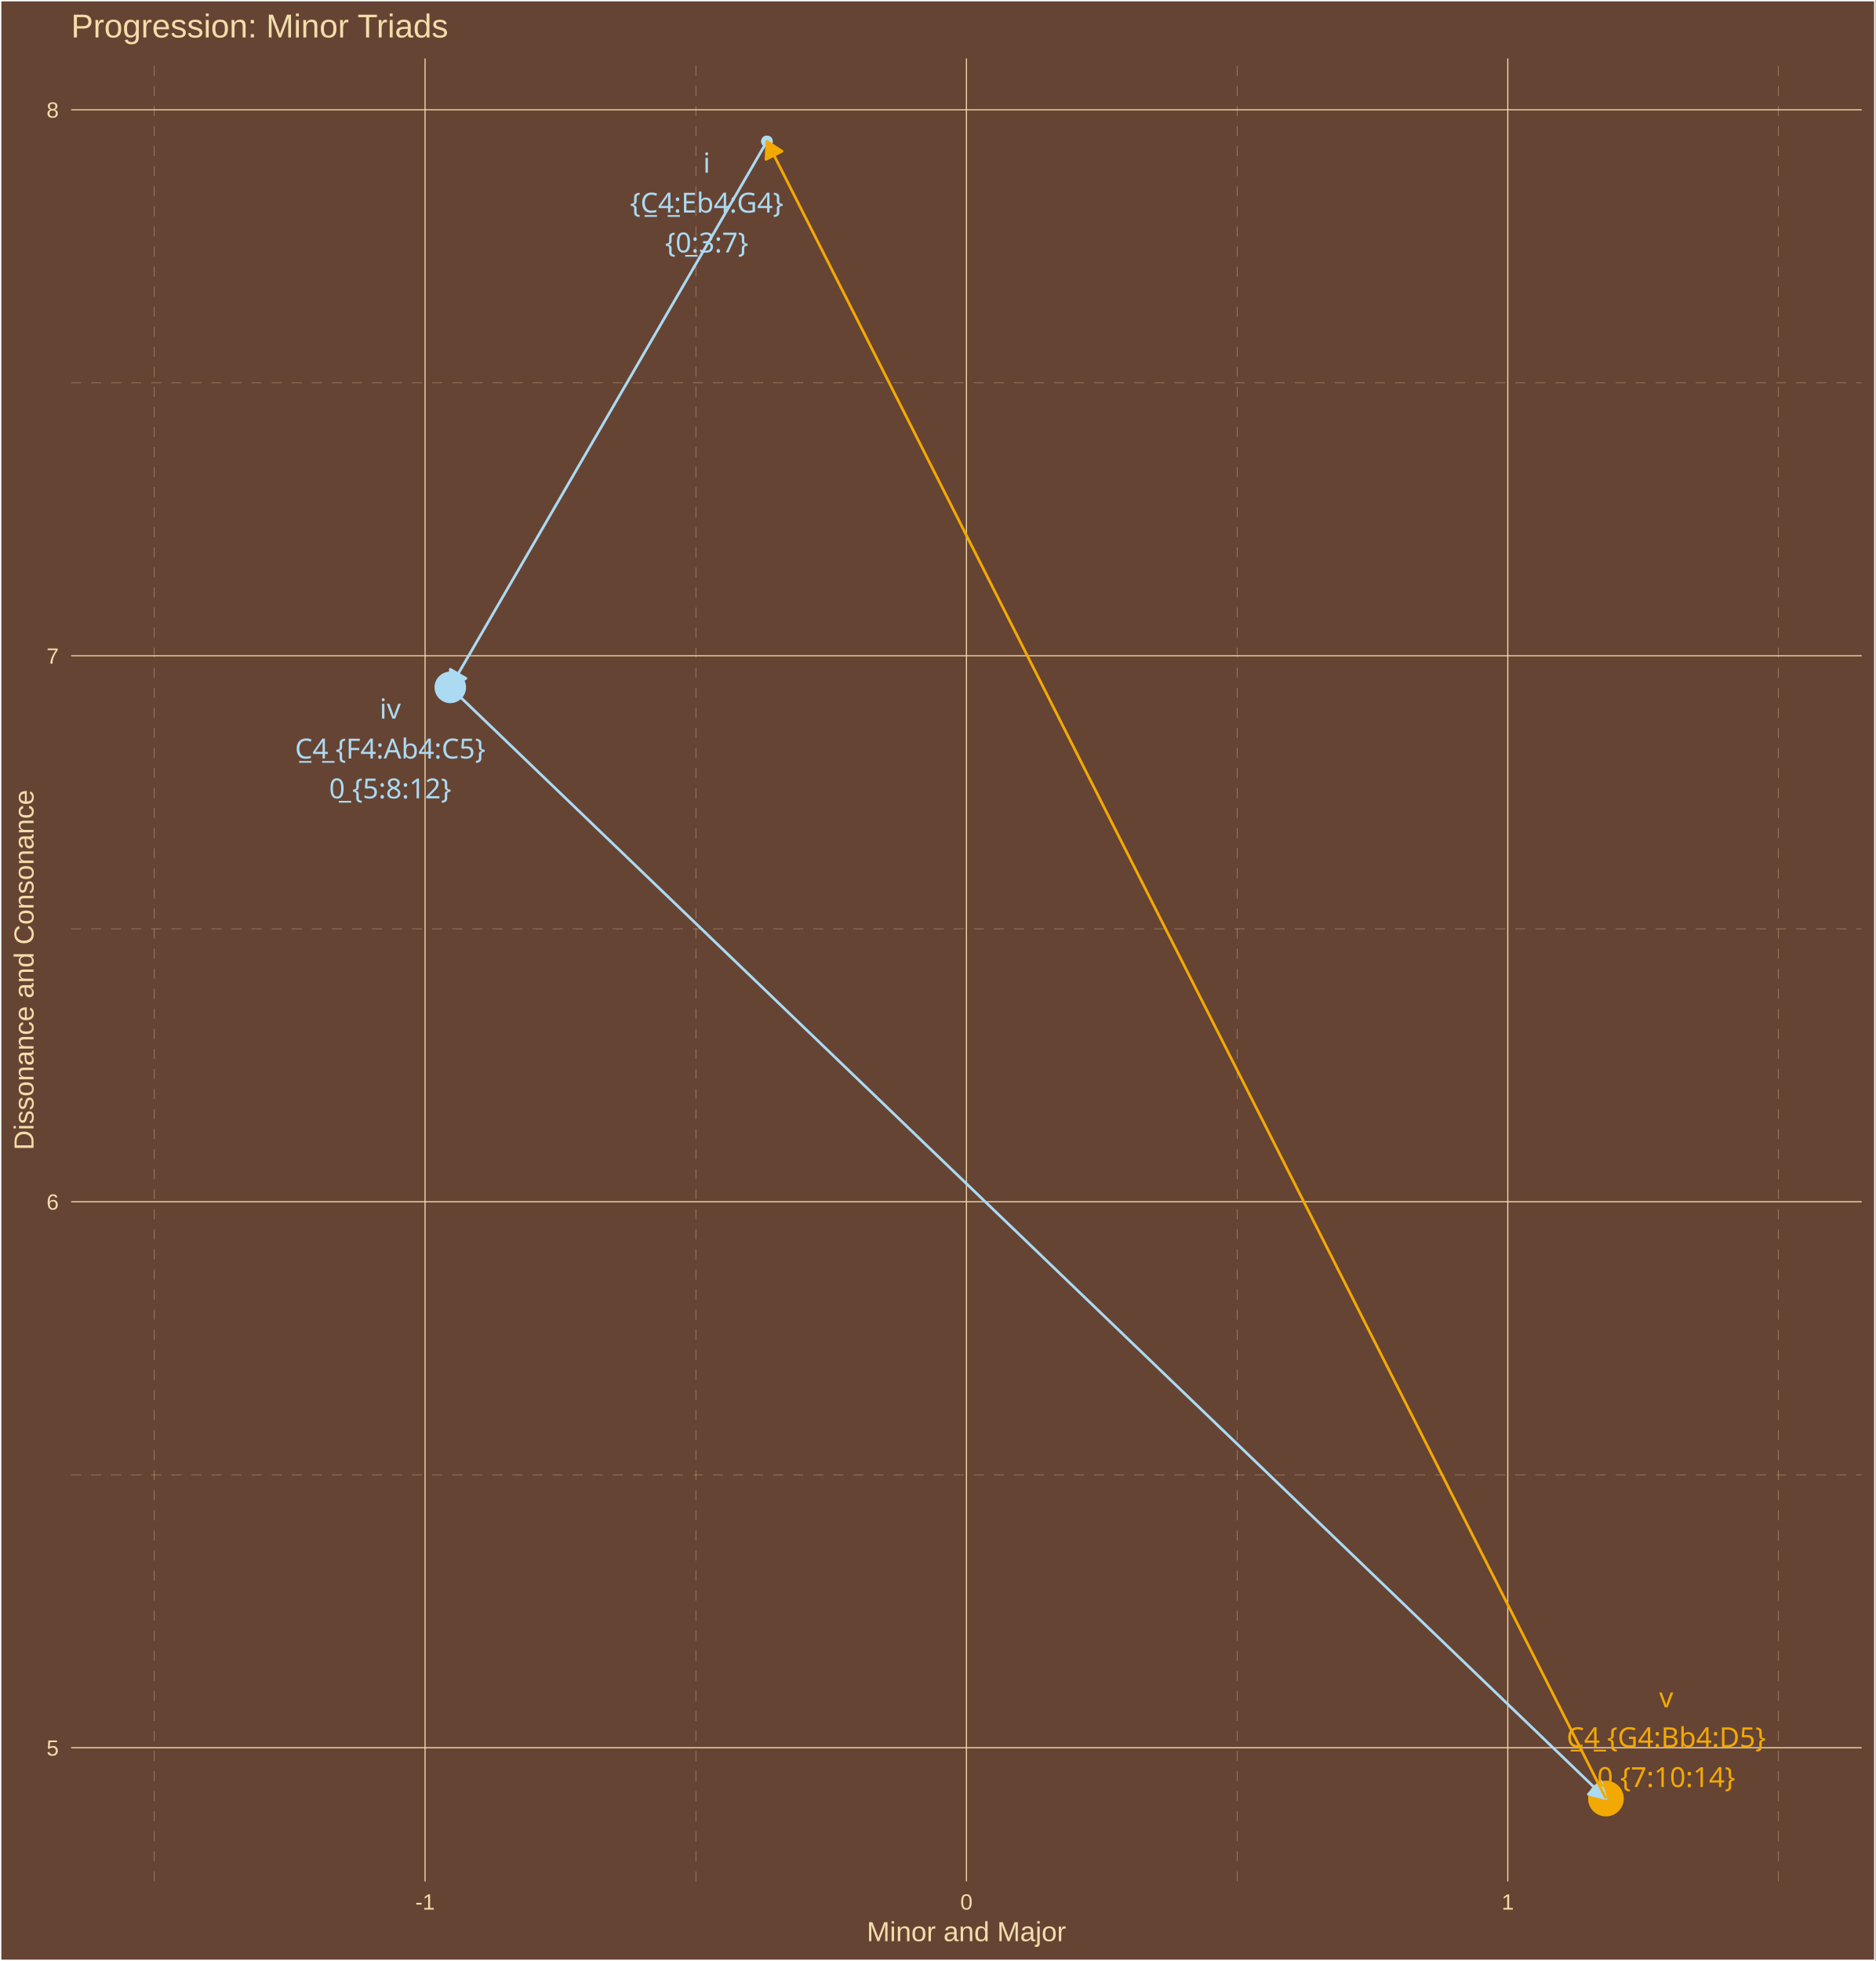
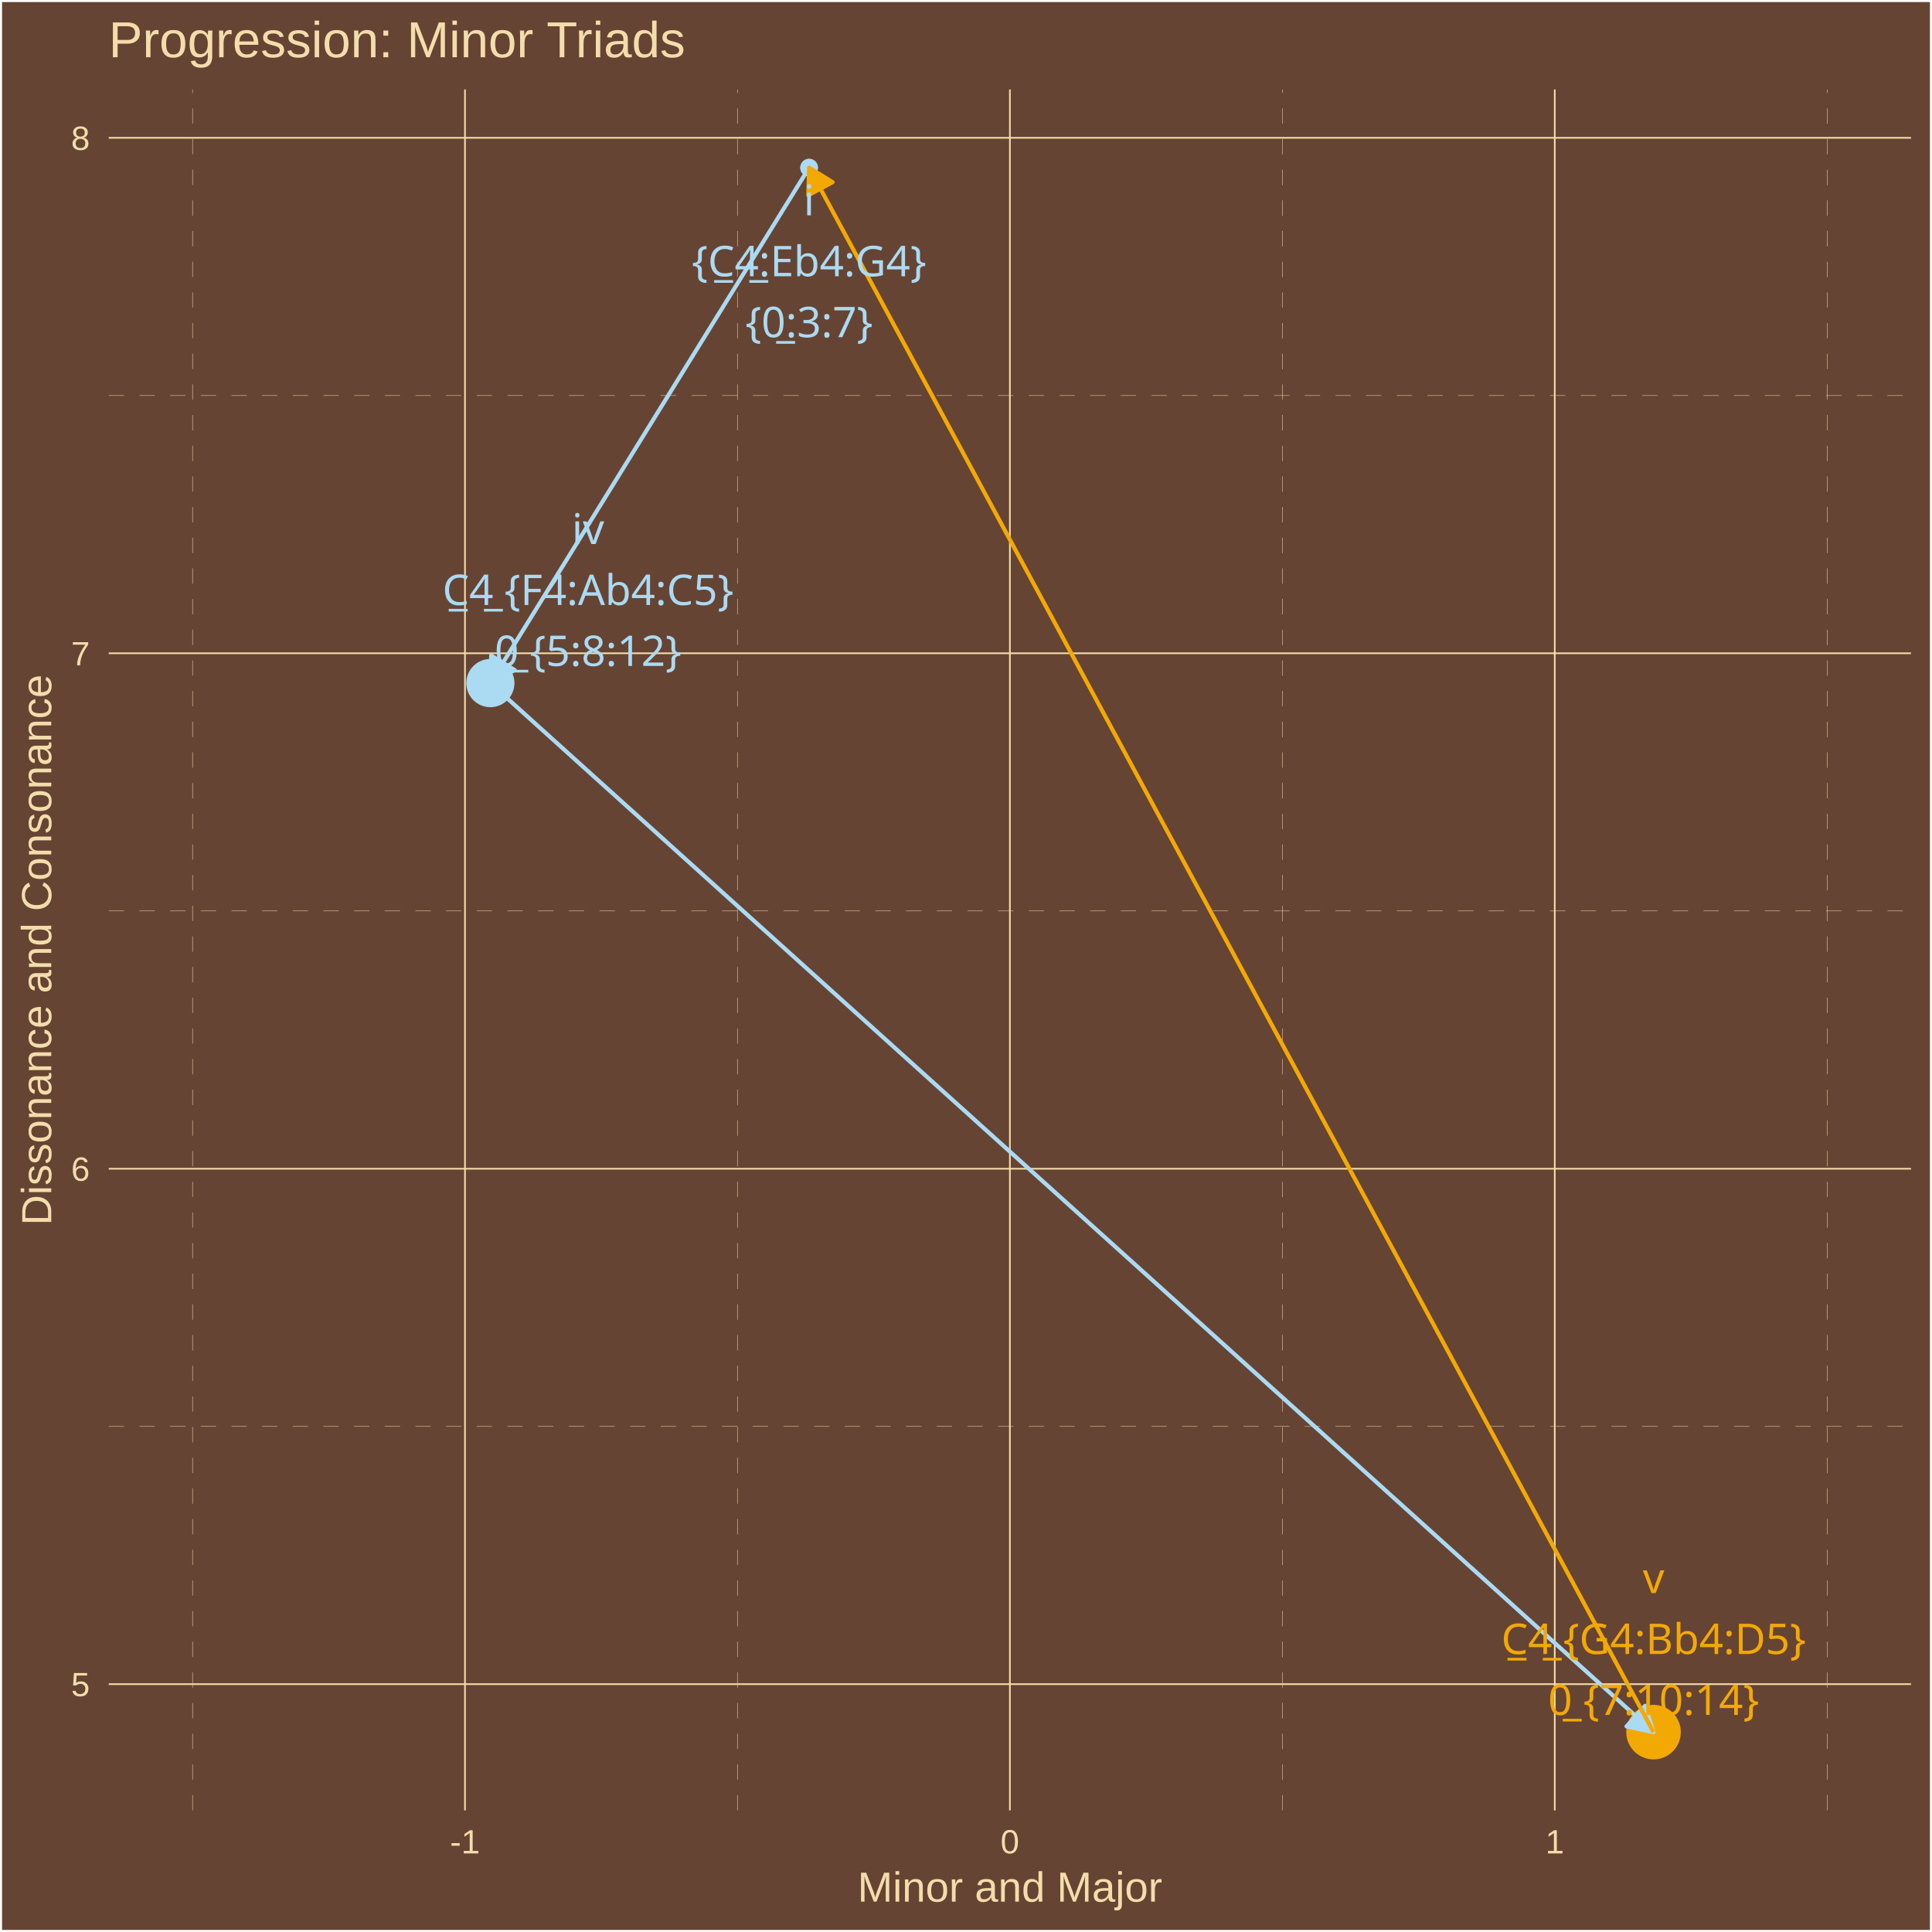
- <svg xmlns="http://www.w3.org/2000/svg" class="svglite" width="748.00pt" height="782.00pt" viewBox="0 0 748.00 782.00">
+ <svg xmlns="http://www.w3.org/2000/svg" class="svglite" width="504.00pt" height="504.00pt" viewBox="0 0 504.00 504.00">
  <defs>
    <style type="text/css">
    .svglite line, .svglite polyline, .svglite polygon, .svglite path, .svglite rect, .svglite circle {
      fill: none;
      stroke: #000000;
      stroke-linecap: round;
      stroke-linejoin: round;
      stroke-miterlimit: 10.00;
    }
    .svglite text {
      white-space: pre;
    }
  </style>
  </defs>
  <rect width="100%" height="100%" style="stroke: none; fill: #664433;" />
  <defs>
-     <clipPath id="cpMC4wMHw3NDguMDB8MC4wMHw3ODIuMDA=">
-       <rect x="0.00" y="0.00" width="748.00" height="782.00" />
+     <clipPath id="cpMC4wMHw1MDQuMDB8MC4wMHw1MDQuMDA=">
+       <rect x="0.00" y="0.00" width="504.00" height="504.00" />
    </clipPath>
  </defs>
-   <g clip-path="url(#cpMC4wMHw3NDguMDB8MC4wMHw3ODIuMDA=)">
-     <rect x="0.00" y="0" width="748.00" height="782.00" style="stroke-width: 1.07; stroke: #FFFFFF; fill: #664433;" />
+   <g clip-path="url(#cpMC4wMHw1MDQuMDB8MC4wMHw1MDQuMDA=)">
+     <rect x="0.00" y="-0" width="504.00" height="504.00" style="stroke-width: 1.07; stroke: #FFFFFF; fill: #664433;" />
  </g>
  <defs>
-     <clipPath id="cpMjguMzd8NzQyLjUyfDIzLjM0fDc1MC4yNw==">
-       <rect x="28.37" y="23.34" width="714.15" height="726.93" />
+     <clipPath id="cpMjguMzd8NDk4LjUyfDIzLjM0fDQ3Mi4yNw==">
+       <rect x="28.37" y="23.34" width="470.15" height="448.93" />
    </clipPath>
  </defs>
-   <g clip-path="url(#cpMjguMzd8NzQyLjUyfDIzLjM0fDc1MC4yNw==)">
-     <rect x="28.37" y="23.34" width="714.15" height="726.93" style="stroke-width: 1.07; stroke: none; fill: #664433;" />
-     <polyline points="28.37,588.09 742.52,588.09 " style="stroke-width: 0.11; stroke: #F3DDAB; stroke-dasharray: 4.00,4.00; stroke-linecap: butt;" />
-     <polyline points="28.37,370.36 742.52,370.36 " style="stroke-width: 0.11; stroke: #F3DDAB; stroke-dasharray: 4.00,4.00; stroke-linecap: butt;" />
-     <polyline points="28.37,152.63 742.52,152.63 " style="stroke-width: 0.11; stroke: #F3DDAB; stroke-dasharray: 4.00,4.00; stroke-linecap: butt;" />
-     <polyline points="61.58,750.27 61.58,23.34 " style="stroke-width: 0.11; stroke: #F3DDAB; stroke-dasharray: 4.00,4.00; stroke-linecap: butt;" />
-     <polyline points="277.49,750.27 277.49,23.34 " style="stroke-width: 0.11; stroke: #F3DDAB; stroke-dasharray: 4.00,4.00; stroke-linecap: butt;" />
-     <polyline points="493.40,750.27 493.40,23.34 " style="stroke-width: 0.11; stroke: #F3DDAB; stroke-dasharray: 4.00,4.00; stroke-linecap: butt;" />
-     <polyline points="709.31,750.27 709.31,23.34 " style="stroke-width: 0.11; stroke: #F3DDAB; stroke-dasharray: 4.00,4.00; stroke-linecap: butt;" />
-     <polyline points="28.37,696.95 742.52,696.95 " style="stroke-width: 0.43; stroke: #F3DDAB; stroke-linecap: butt;" />
-     <polyline points="28.37,479.22 742.52,479.22 " style="stroke-width: 0.43; stroke: #F3DDAB; stroke-linecap: butt;" />
-     <polyline points="28.37,261.50 742.52,261.50 " style="stroke-width: 0.43; stroke: #F3DDAB; stroke-linecap: butt;" />
-     <polyline points="28.37,43.77 742.52,43.77 " style="stroke-width: 0.43; stroke: #F3DDAB; stroke-linecap: butt;" />
-     <polyline points="169.53,750.27 169.53,23.34 " style="stroke-width: 0.43; stroke: #F3DDAB; stroke-linecap: butt;" />
-     <polyline points="385.45,750.27 385.45,23.34 " style="stroke-width: 0.43; stroke: #F3DDAB; stroke-linecap: butt;" />
-     <polyline points="601.36,750.27 601.36,23.34 " style="stroke-width: 0.43; stroke: #F3DDAB; stroke-linecap: butt;" />
-     <circle cx="305.89" cy="56.38" r="1.95" style="stroke-width: 0.71; stroke: #ABDAF3; fill: #ABDAF3;" />
-     <circle cx="179.59" cy="274.11" r="1.95" style="stroke-width: 0.71; stroke: #ABDAF3; fill: #ABDAF3;" />
-     <circle cx="640.50" cy="717.22" r="1.95" style="stroke-width: 0.71; stroke: #F3A904; fill: #F3A904;" />
-     <circle cx="305.89" cy="56.38" r="1.95" style="stroke-width: 0.71; stroke: #ABDAF3; fill: #ABDAF3;" />
-     <circle cx="305.89" cy="56.38" r="1.42" style="stroke-width: 0.71; stroke: #ABDAF3; fill: #ABDAF3;" />
-     <circle cx="179.59" cy="274.11" r="5.93" style="stroke-width: 0.71; stroke: #ABDAF3; fill: #ABDAF3;" />
-     <circle cx="640.50" cy="717.22" r="6.76" style="stroke-width: 0.71; stroke: #F3A904; fill: #F3A904;" />
-     <circle cx="305.89" cy="56.38" r="1.42" style="stroke-width: 0.71; stroke: #ABDAF3; fill: #ABDAF3;" />
-     <line x1="305.89" y1="56.38" x2="179.59" y2="274.11" style="stroke-width: 1.07; stroke: #ABDAF3; stroke-linecap: butt;" />
-     <polygon points="179.60,266.91 179.59,274.11 185.83,270.52 " style="stroke-width: 1.07; stroke: #ABDAF3; stroke-linecap: butt; fill: #ABDAF3;" />
-     <line x1="179.59" y1="274.11" x2="640.50" y2="717.22" style="stroke-width: 1.07; stroke: #ABDAF3; stroke-linecap: butt;" />
-     <polygon points="633.51,715.50 640.50,717.22 638.50,710.31 " style="stroke-width: 1.07; stroke: #ABDAF3; stroke-linecap: butt; fill: #ABDAF3;" />
-     <line x1="640.50" y1="717.22" x2="305.89" y2="56.38" style="stroke-width: 1.07; stroke: #F3A904; stroke-linecap: butt;" />
-     <polygon points="311.91,60.31 305.89,56.38 305.49,63.57 " style="stroke-width: 1.07; stroke: #F3A904; stroke-linecap: butt; fill: #F3A904;" />
-     <text x="281.86" y="68.88" text-anchor="middle" style="font-size: 11.04px;fill: #ABDAF3; font-family: &quot;Arial Unicode MS&quot;;" textLength="2.45px" lengthAdjust="spacingAndGlyphs">i</text>
-     <text x="281.86" y="84.77" text-anchor="middle" style="font-size: 11.04px;fill: #ABDAF3; font-family: &quot;Arial Unicode MS&quot;;" textLength="61.95px" lengthAdjust="spacingAndGlyphs">{C̲4̲:Eb4:G4}</text>
-     <text x="281.86" y="100.67" text-anchor="middle" style="font-size: 11.04px;fill: #ABDAF3; font-family: &quot;Arial Unicode MS&quot;;" textLength="31.91px" lengthAdjust="spacingAndGlyphs">{0̲:3:7}</text>
-     <text x="155.64" y="286.57" text-anchor="middle" style="font-size: 11.04px;fill: #ABDAF3; font-family: &quot;Arial Unicode MS&quot;;" textLength="7.96px" lengthAdjust="spacingAndGlyphs">iv</text>
-     <text x="155.64" y="302.47" text-anchor="middle" style="font-size: 11.04px;fill: #ABDAF3; font-family: &quot;Arial Unicode MS&quot;;" textLength="77.27px" lengthAdjust="spacingAndGlyphs">C̲4̲ {F4:Ab4:C5}</text>
-     <text x="155.64" y="318.37" text-anchor="middle" style="font-size: 11.04px;fill: #ABDAF3; font-family: &quot;Arial Unicode MS&quot;;" textLength="47.25px" lengthAdjust="spacingAndGlyphs">0̲ {5:8:12}</text>
-     <text x="664.55" y="680.84" text-anchor="middle" style="font-size: 11.04px;fill: #F3A904; font-family: &quot;Arial Unicode MS&quot;;" textLength="5.52px" lengthAdjust="spacingAndGlyphs">v</text>
-     <text x="664.55" y="696.73" text-anchor="middle" style="font-size: 11.04px;fill: #F3A904; font-family: &quot;Arial Unicode MS&quot;;" textLength="79.11px" lengthAdjust="spacingAndGlyphs">C̲4̲ {G4:Bb4:D5}</text>
-     <text x="664.55" y="712.63" text-anchor="middle" style="font-size: 11.04px;fill: #F3A904; font-family: &quot;Arial Unicode MS&quot;;" textLength="53.38px" lengthAdjust="spacingAndGlyphs">0̲ {7:10:14}</text>
+   <g clip-path="url(#cpMjguMzd8NDk4LjUyfDIzLjM0fDQ3Mi4yNw==)">
+     <rect x="28.37" y="23.34" width="470.15" height="448.93" style="stroke-width: 1.07; stroke: none; fill: #664433;" />
+     <polyline points="28.37,372.11 498.52,372.11 " style="stroke-width: 0.11; stroke: #F3DDAB; stroke-dasharray: 4.00,4.00; stroke-linecap: butt;" />
+     <polyline points="28.37,237.65 498.52,237.65 " style="stroke-width: 0.11; stroke: #F3DDAB; stroke-dasharray: 4.00,4.00; stroke-linecap: butt;" />
+     <polyline points="28.37,103.19 498.52,103.19 " style="stroke-width: 0.11; stroke: #F3DDAB; stroke-dasharray: 4.00,4.00; stroke-linecap: butt;" />
+     <polyline points="50.23,472.27 50.23,23.34 " style="stroke-width: 0.11; stroke: #F3DDAB; stroke-dasharray: 4.00,4.00; stroke-linecap: butt;" />
+     <polyline points="192.37,472.27 192.37,23.34 " style="stroke-width: 0.11; stroke: #F3DDAB; stroke-dasharray: 4.00,4.00; stroke-linecap: butt;" />
+     <polyline points="334.52,472.27 334.52,23.34 " style="stroke-width: 0.11; stroke: #F3DDAB; stroke-dasharray: 4.00,4.00; stroke-linecap: butt;" />
+     <polyline points="476.66,472.27 476.66,23.34 " style="stroke-width: 0.11; stroke: #F3DDAB; stroke-dasharray: 4.00,4.00; stroke-linecap: butt;" />
+     <polyline points="28.37,439.34 498.52,439.34 " style="stroke-width: 0.43; stroke: #F3DDAB; stroke-linecap: butt;" />
+     <polyline points="28.37,304.88 498.52,304.88 " style="stroke-width: 0.43; stroke: #F3DDAB; stroke-linecap: butt;" />
+     <polyline points="28.37,170.42 498.52,170.42 " style="stroke-width: 0.43; stroke: #F3DDAB; stroke-linecap: butt;" />
+     <polyline points="28.37,35.95 498.52,35.95 " style="stroke-width: 0.43; stroke: #F3DDAB; stroke-linecap: butt;" />
+     <polyline points="121.30,472.27 121.30,23.34 " style="stroke-width: 0.43; stroke: #F3DDAB; stroke-linecap: butt;" />
+     <polyline points="263.45,472.27 263.45,23.34 " style="stroke-width: 0.43; stroke: #F3DDAB; stroke-linecap: butt;" />
+     <polyline points="405.59,472.27 405.59,23.34 " style="stroke-width: 0.43; stroke: #F3DDAB; stroke-linecap: butt;" />
+     <circle cx="211.07" cy="43.74" r="1.95" style="stroke-width: 0.71; stroke: #ABDAF3; fill: #ABDAF3;" />
+     <circle cx="127.92" cy="178.20" r="1.95" style="stroke-width: 0.71; stroke: #ABDAF3; fill: #ABDAF3;" />
+     <circle cx="431.36" cy="451.86" r="1.95" style="stroke-width: 0.71; stroke: #F3A904; fill: #F3A904;" />
+     <circle cx="211.07" cy="43.74" r="1.95" style="stroke-width: 0.71; stroke: #ABDAF3; fill: #ABDAF3;" />
+     <circle cx="211.07" cy="43.74" r="1.42" style="stroke-width: 0.71; stroke: #ABDAF3; fill: #ABDAF3;" />
+     <circle cx="127.92" cy="178.20" r="5.93" style="stroke-width: 0.71; stroke: #ABDAF3; fill: #ABDAF3;" />
+     <circle cx="431.36" cy="451.86" r="6.76" style="stroke-width: 0.71; stroke: #F3A904; fill: #F3A904;" />
+     <circle cx="211.07" cy="43.74" r="1.42" style="stroke-width: 0.71; stroke: #ABDAF3; fill: #ABDAF3;" />
+     <line x1="211.07" y1="43.74" x2="127.92" y2="178.20" style="stroke-width: 1.07; stroke: #ABDAF3; stroke-linecap: butt;" />
+     <polygon points="128.14,171.01 127.92,178.20 134.26,174.79 " style="stroke-width: 1.07; stroke: #ABDAF3; stroke-linecap: butt; fill: #ABDAF3;" />
+     <line x1="127.92" y1="178.20" x2="431.36" y2="451.86" style="stroke-width: 1.07; stroke: #ABDAF3; stroke-linecap: butt;" />
+     <polygon points="424.31,450.36 431.36,451.86 429.14,445.01 " style="stroke-width: 1.07; stroke: #ABDAF3; stroke-linecap: butt; fill: #ABDAF3;" />
+     <line x1="431.36" y1="451.86" x2="211.07" y2="43.74" style="stroke-width: 1.07; stroke: #F3A904; stroke-linecap: butt;" />
+     <polygon points="217.20,47.52 211.07,43.74 210.86,50.94 " style="stroke-width: 1.07; stroke: #F3A904; stroke-linecap: butt; fill: #F3A904;" />
+     <text x="211.06" y="56.18" text-anchor="middle" style="font-size: 11.04px;fill: #ABDAF3; font-family: &quot;Arial Unicode MS&quot;;" textLength="2.45px" lengthAdjust="spacingAndGlyphs">i</text>
+     <text x="211.06" y="72.07" text-anchor="middle" style="font-size: 11.04px;fill: #ABDAF3; font-family: &quot;Arial Unicode MS&quot;;" textLength="61.95px" lengthAdjust="spacingAndGlyphs">{C̲4̲:Eb4:G4}</text>
+     <text x="211.06" y="87.97" text-anchor="middle" style="font-size: 11.04px;fill: #ABDAF3; font-family: &quot;Arial Unicode MS&quot;;" textLength="31.91px" lengthAdjust="spacingAndGlyphs">{0̲:3:7}</text>
+     <text x="153.40" y="141.93" text-anchor="middle" style="font-size: 11.04px;fill: #ABDAF3; font-family: &quot;Arial Unicode MS&quot;;" textLength="7.96px" lengthAdjust="spacingAndGlyphs">iv</text>
+     <text x="153.40" y="157.83" text-anchor="middle" style="font-size: 11.04px;fill: #ABDAF3; font-family: &quot;Arial Unicode MS&quot;;" textLength="77.27px" lengthAdjust="spacingAndGlyphs">C̲4̲ {F4:Ab4:C5}</text>
+     <text x="153.40" y="173.73" text-anchor="middle" style="font-size: 11.04px;fill: #ABDAF3; font-family: &quot;Arial Unicode MS&quot;;" textLength="47.25px" lengthAdjust="spacingAndGlyphs">0̲ {5:8:12}</text>
+     <text x="431.37" y="415.58" text-anchor="middle" style="font-size: 11.04px;fill: #F3A904; font-family: &quot;Arial Unicode MS&quot;;" textLength="5.52px" lengthAdjust="spacingAndGlyphs">v</text>
+     <text x="431.37" y="431.48" text-anchor="middle" style="font-size: 11.04px;fill: #F3A904; font-family: &quot;Arial Unicode MS&quot;;" textLength="79.11px" lengthAdjust="spacingAndGlyphs">C̲4̲ {G4:Bb4:D5}</text>
+     <text x="431.37" y="447.38" text-anchor="middle" style="font-size: 11.04px;fill: #F3A904; font-family: &quot;Arial Unicode MS&quot;;" textLength="53.38px" lengthAdjust="spacingAndGlyphs">0̲ {7:10:14}</text>
  </g>
-   <g clip-path="url(#cpMC4wMHw3NDguMDB8MC4wMHw3ODIuMDA=)">
-     <text x="23.44" y="700.11" text-anchor="end" style="font-size: 8.80px;fill: #F3DDAB; font-family: &quot;Arial&quot;;" textLength="4.90px" lengthAdjust="spacingAndGlyphs">5</text>
-     <text x="23.44" y="482.38" text-anchor="end" style="font-size: 8.80px;fill: #F3DDAB; font-family: &quot;Arial&quot;;" textLength="4.90px" lengthAdjust="spacingAndGlyphs">6</text>
-     <text x="23.44" y="264.65" text-anchor="end" style="font-size: 8.80px;fill: #F3DDAB; font-family: &quot;Arial&quot;;" textLength="4.90px" lengthAdjust="spacingAndGlyphs">7</text>
-     <text x="23.44" y="46.92" text-anchor="end" style="font-size: 8.80px;fill: #F3DDAB; font-family: &quot;Arial&quot;;" textLength="4.90px" lengthAdjust="spacingAndGlyphs">8</text>
-     <text x="169.53" y="761.50" text-anchor="middle" style="font-size: 8.80px;fill: #F3DDAB; font-family: &quot;Arial&quot;;" textLength="7.83px" lengthAdjust="spacingAndGlyphs">-1</text>
-     <text x="385.45" y="761.50" text-anchor="middle" style="font-size: 8.80px;fill: #F3DDAB; font-family: &quot;Arial&quot;;" textLength="4.90px" lengthAdjust="spacingAndGlyphs">0</text>
-     <text x="601.36" y="761.50" text-anchor="middle" style="font-size: 8.80px;fill: #F3DDAB; font-family: &quot;Arial&quot;;" textLength="4.90px" lengthAdjust="spacingAndGlyphs">1</text>
-     <text x="385.45" y="774.09" text-anchor="middle" style="font-size: 11.00px;fill: #F3DDAB; font-family: &quot;Arial&quot;;" textLength="79.49px" lengthAdjust="spacingAndGlyphs">Minor and Major</text>
-     <text transform="translate(13.37,386.80) rotate(-90)" text-anchor="middle" style="font-size: 11.00px;fill: #F3DDAB; font-family: &quot;Arial&quot;;" textLength="143.73px" lengthAdjust="spacingAndGlyphs">Dissonance and Consonance</text>
+   <g clip-path="url(#cpMC4wMHw1MDQuMDB8MC4wMHw1MDQuMDA=)">
+     <text x="23.44" y="442.49" text-anchor="end" style="font-size: 8.80px;fill: #F3DDAB; font-family: &quot;Arial&quot;;" textLength="4.90px" lengthAdjust="spacingAndGlyphs">5</text>
+     <text x="23.44" y="308.03" text-anchor="end" style="font-size: 8.80px;fill: #F3DDAB; font-family: &quot;Arial&quot;;" textLength="4.90px" lengthAdjust="spacingAndGlyphs">6</text>
+     <text x="23.44" y="173.57" text-anchor="end" style="font-size: 8.80px;fill: #F3DDAB; font-family: &quot;Arial&quot;;" textLength="4.90px" lengthAdjust="spacingAndGlyphs">7</text>
+     <text x="23.44" y="39.11" text-anchor="end" style="font-size: 8.80px;fill: #F3DDAB; font-family: &quot;Arial&quot;;" textLength="4.90px" lengthAdjust="spacingAndGlyphs">8</text>
+     <text x="121.30" y="483.50" text-anchor="middle" style="font-size: 8.80px;fill: #F3DDAB; font-family: &quot;Arial&quot;;" textLength="7.83px" lengthAdjust="spacingAndGlyphs">-1</text>
+     <text x="263.45" y="483.50" text-anchor="middle" style="font-size: 8.80px;fill: #F3DDAB; font-family: &quot;Arial&quot;;" textLength="4.90px" lengthAdjust="spacingAndGlyphs">0</text>
+     <text x="405.59" y="483.50" text-anchor="middle" style="font-size: 8.80px;fill: #F3DDAB; font-family: &quot;Arial&quot;;" textLength="4.90px" lengthAdjust="spacingAndGlyphs">1</text>
+     <text x="263.45" y="496.09" text-anchor="middle" style="font-size: 11.00px;fill: #F3DDAB; font-family: &quot;Arial&quot;;" textLength="79.49px" lengthAdjust="spacingAndGlyphs">Minor and Major</text>
+     <text transform="translate(13.37,247.80) rotate(-90)" text-anchor="middle" style="font-size: 11.00px;fill: #F3DDAB; font-family: &quot;Arial&quot;;" textLength="143.73px" lengthAdjust="spacingAndGlyphs">Dissonance and Consonance</text>
    <text x="28.37" y="14.94" style="font-size: 13.20px;fill: #F3DDAB; font-family: &quot;Arial&quot;;" textLength="151.01px" lengthAdjust="spacingAndGlyphs">Progression: Minor Triads</text>
  </g>
</svg>
